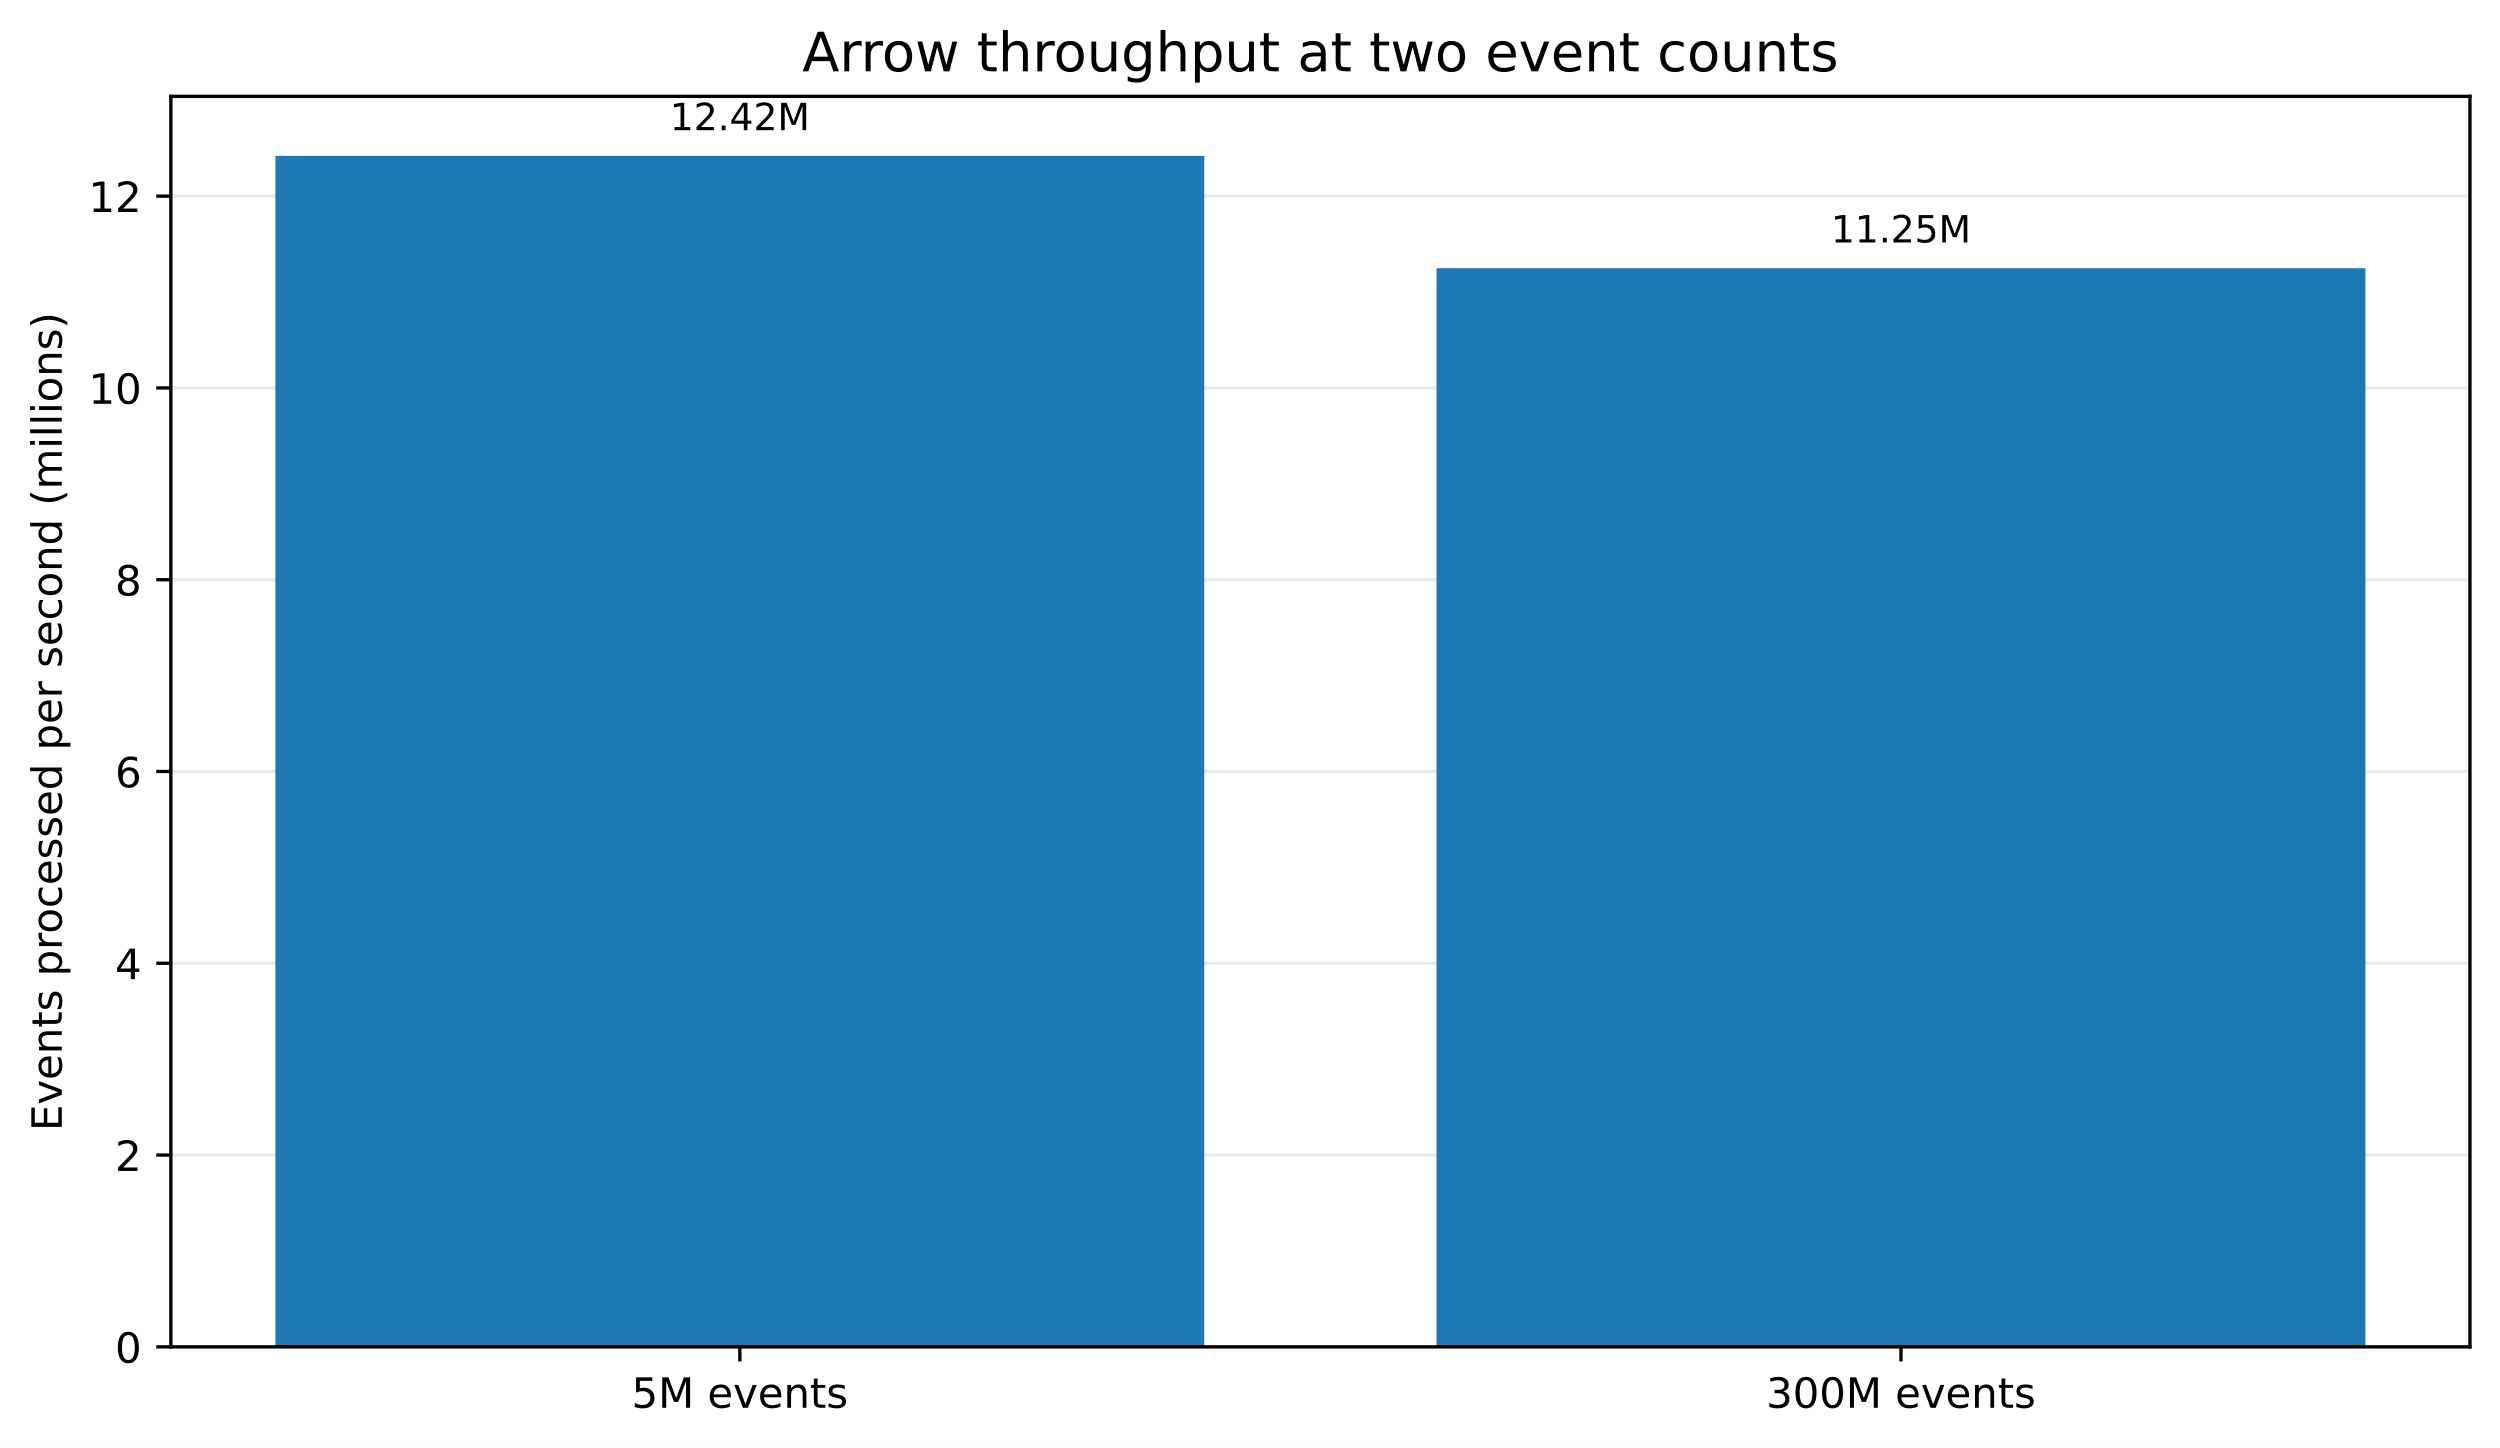
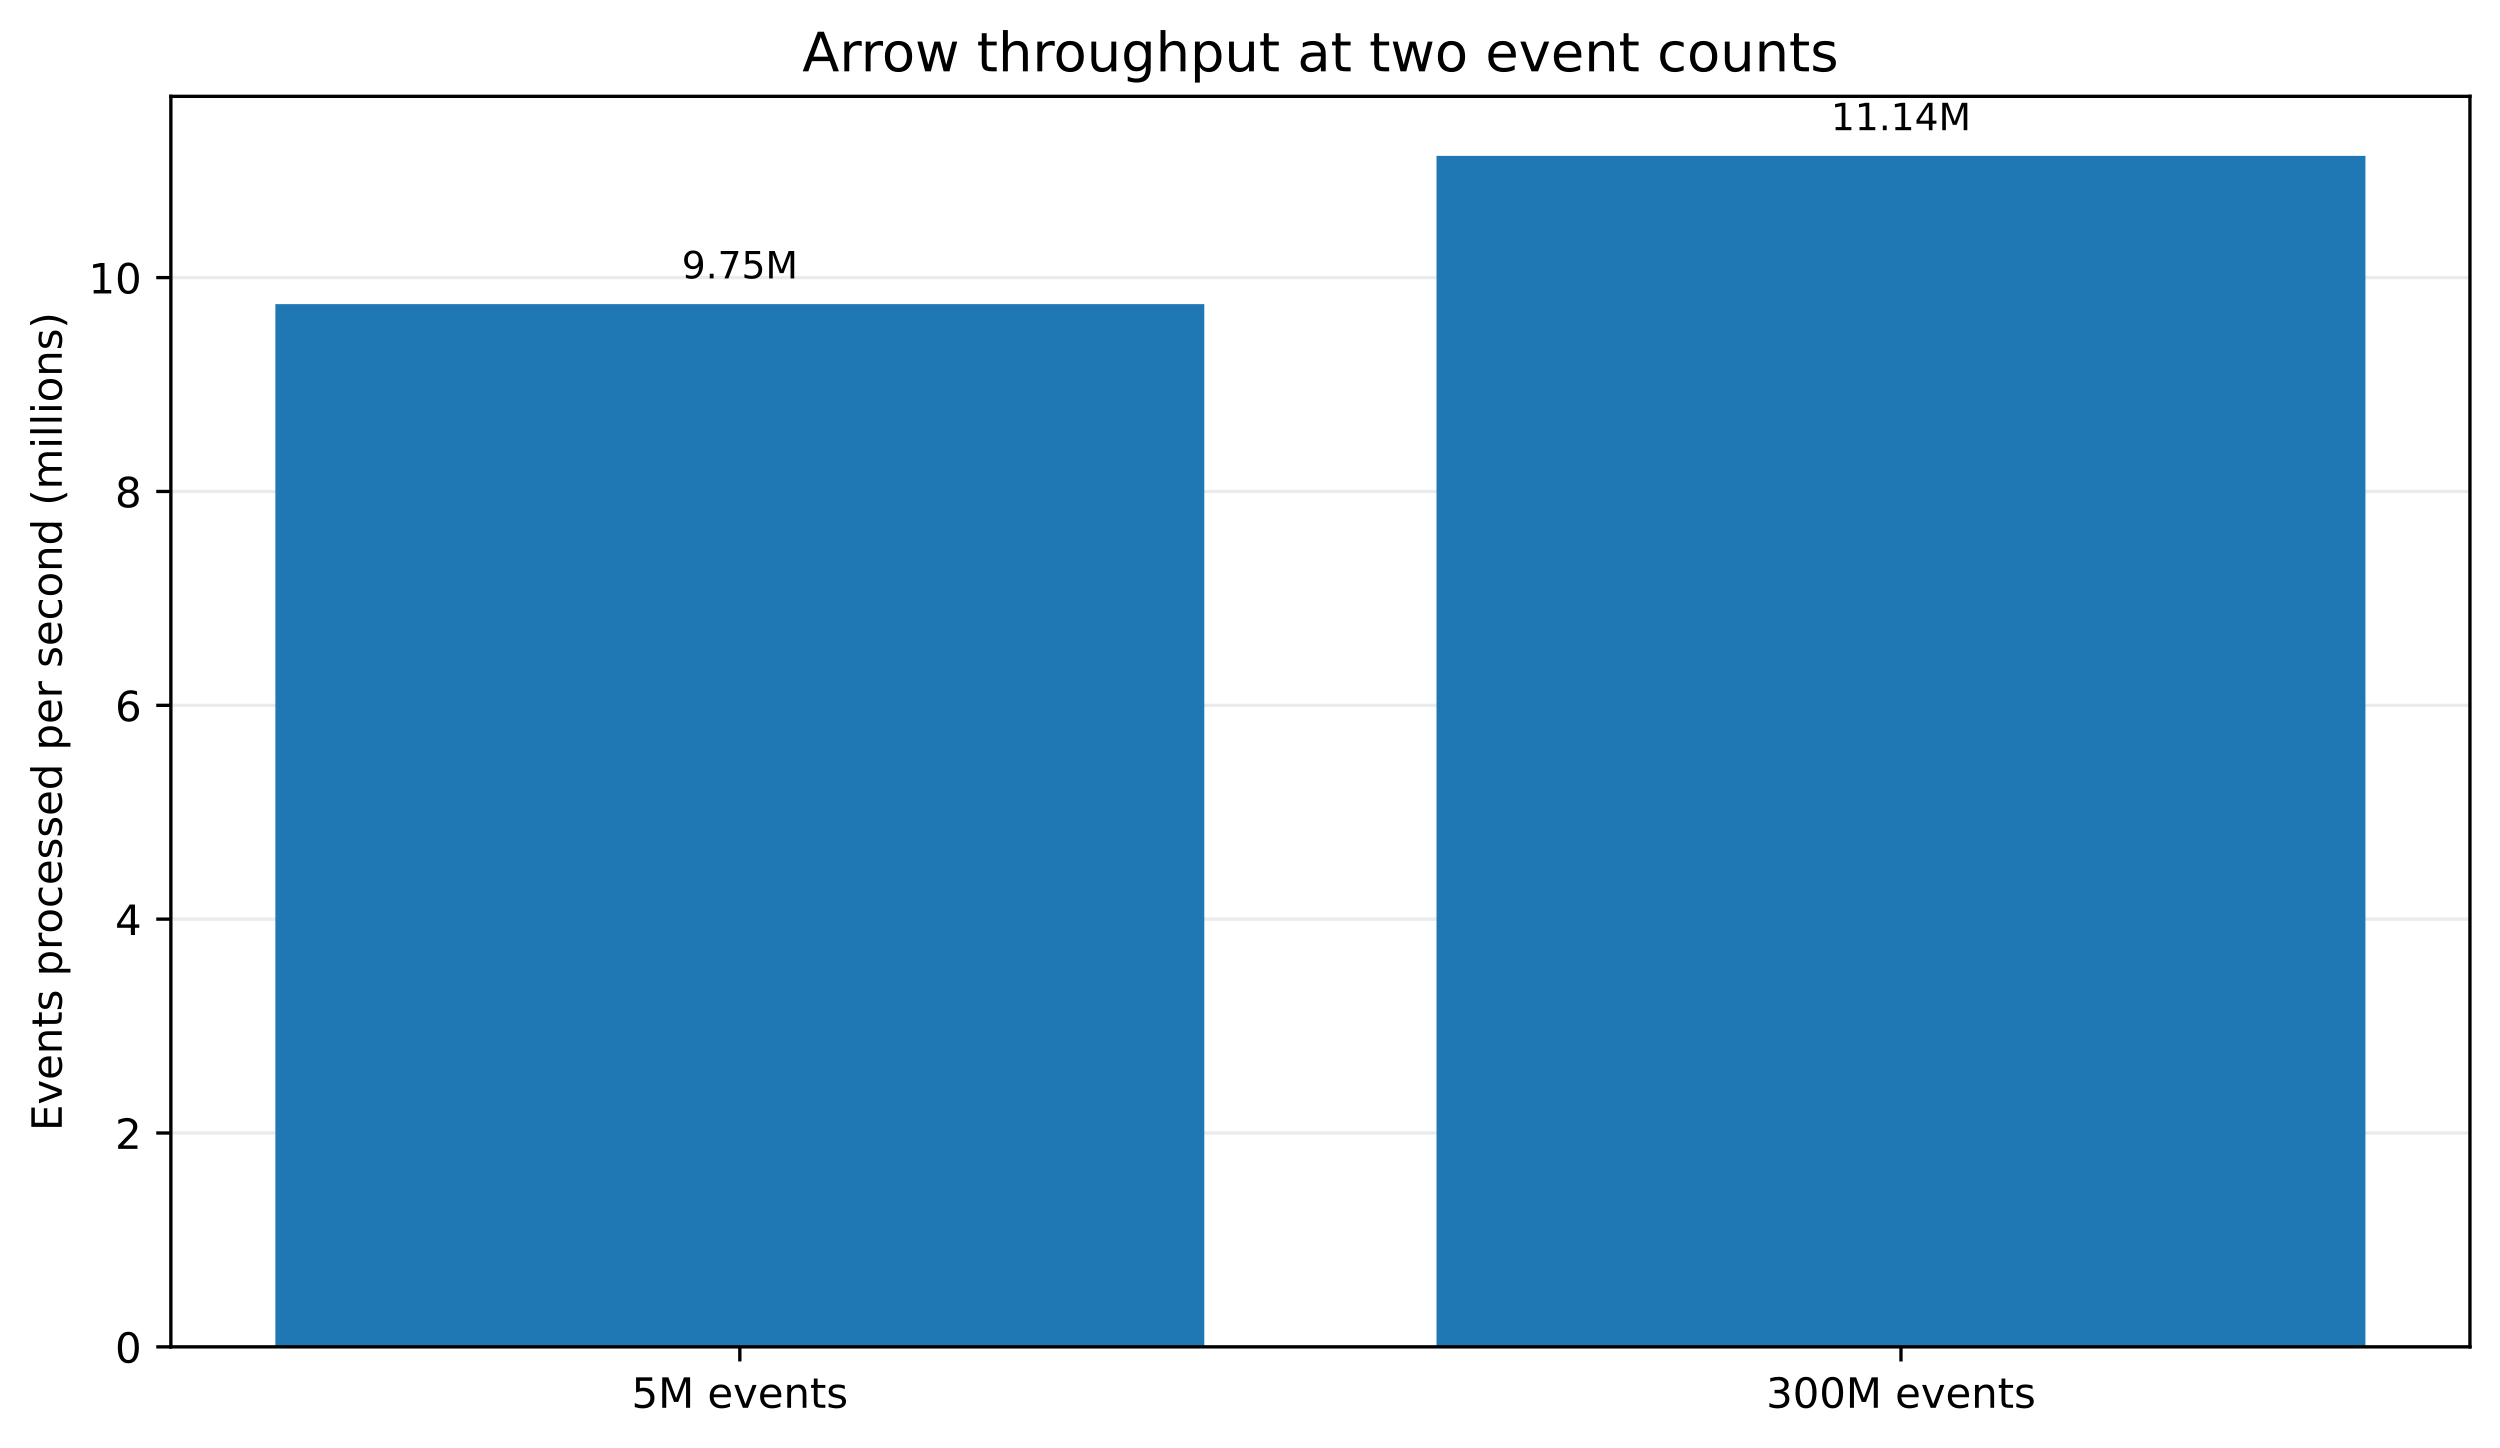
<svg xmlns="http://www.w3.org/2000/svg" xmlns:xlink="http://www.w3.org/1999/xlink" width="598.8pt" height="346.8pt" viewBox="0 0 598.8 346.8" version="1.1">
  <defs>
    <style type="text/css">*{stroke-linejoin: round; stroke-linecap: butt}</style>
  </defs>
  <g id="figure_1">
    <g id="patch_1">
      <path d="M 0 346.8  L 598.8 346.8  L 598.8 0  L 0 0  z " style="fill: #ffffff" />
    </g>
    <g id="axes_1">
      <g id="patch_2">
        <path d="M 40.926 322.6  L 591.6 322.6  L 591.6 23.078  L 40.926 23.078  z " style="fill: #ffffff" />
      </g>
      <g id="matplotlib.axis_1">
        <g id="xtick_1">
          <g id="line2d_1">
            <defs>
              <path id="m85c63ea4f3" d="M 0 0  L 0 3.5  " style="stroke: #000000; stroke-width: 0.8" />
            </defs>
            <g>
              <use xlink:href="#m85c63ea4f3" x="177.204" y="322.6" style="stroke: #000000; stroke-width: 0.8" />
            </g>
          </g>
          <g id="text_1">
            <text style="font-size: 10px; font-family: 'DejaVu Sans', 'Bitstream Vera Sans', 'Computer Modern Sans Serif', 'Lucida Grande', 'Verdana', 'Geneva', 'Lucid', 'Arial', 'Helvetica', 'Avant Garde', sans-serif; text-anchor: middle" x="177.204" y="337.197" transform="rotate(-0 177.2036 337.1972)">5M events</text>
          </g>
        </g>
        <g id="xtick_2">
          <g id="line2d_2">
            <g>
              <use xlink:href="#m85c63ea4f3" x="455.322" y="322.6" style="stroke: #000000; stroke-width: 0.8" />
            </g>
          </g>
          <g id="text_2">
            <text style="font-size: 10px; font-family: 'DejaVu Sans', 'Bitstream Vera Sans', 'Computer Modern Sans Serif', 'Lucida Grande', 'Verdana', 'Geneva', 'Lucid', 'Arial', 'Helvetica', 'Avant Garde', sans-serif; text-anchor: middle" x="455.322" y="337.197" transform="rotate(-0 455.3217 337.1972)">300M events</text>
          </g>
        </g>
      </g>
      <g id="matplotlib.axis_2">
        <g id="ytick_1">
          <g id="line2d_3">
            <path d="M 40.926 322.6  L 591.6 322.6  " clip-path="url(#p5d6ec2a39c)" style="fill: none; stroke: #b0b0b0; stroke-opacity: 0.25; stroke-width: 0.8; stroke-linecap: square" />
          </g>
          <g id="line2d_4">
            <defs>
              <path id="m4f4d7c5165" d="M 0 0  L -3.5 0  " style="stroke: #000000; stroke-width: 0.8" />
            </defs>
            <g>
              <use xlink:href="#m4f4d7c5165" x="40.926" y="322.6" style="stroke: #000000; stroke-width: 0.8" />
            </g>
          </g>
          <g id="text_3">
            <text style="font-size: 10px; font-family: 'DejaVu Sans', 'Bitstream Vera Sans', 'Computer Modern Sans Serif', 'Lucida Grande', 'Verdana', 'Geneva', 'Lucid', 'Arial', 'Helvetica', 'Avant Garde', sans-serif; text-anchor: end" x="33.926" y="326.398" transform="rotate(-0 33.92578 326.3983)">0</text>
          </g>
        </g>
        <g id="ytick_2">
          <g id="line2d_5">
-             <path d="M 40.926 276.662  L 591.6 276.662  " clip-path="url(#p5d6ec2a39c)" style="fill: none; stroke: #b0b0b0; stroke-opacity: 0.25; stroke-width: 0.8; stroke-linecap: square" />
+             <path d="M 40.926 271.378  L 591.6 271.378  " clip-path="url(#p5d6ec2a39c)" style="fill: none; stroke: #b0b0b0; stroke-opacity: 0.25; stroke-width: 0.8; stroke-linecap: square" />
          </g>
          <g id="line2d_6">
            <g>
-               <use xlink:href="#m4f4d7c5165" x="40.926" y="276.662" style="stroke: #000000; stroke-width: 0.8" />
+               <use xlink:href="#m4f4d7c5165" x="40.926" y="271.378" style="stroke: #000000; stroke-width: 0.8" />
            </g>
          </g>
          <g id="text_4">
-             <text style="font-size: 10px; font-family: 'DejaVu Sans', 'Bitstream Vera Sans', 'Computer Modern Sans Serif', 'Lucida Grande', 'Verdana', 'Geneva', 'Lucid', 'Arial', 'Helvetica', 'Avant Garde', sans-serif; text-anchor: end" x="33.926" y="280.461" transform="rotate(-0 33.92578 280.4613)">2</text>
+             <text style="font-size: 10px; font-family: 'DejaVu Sans', 'Bitstream Vera Sans', 'Computer Modern Sans Serif', 'Lucida Grande', 'Verdana', 'Geneva', 'Lucid', 'Arial', 'Helvetica', 'Avant Garde', sans-serif; text-anchor: end" x="33.926" y="275.177" transform="rotate(-0 33.92578 275.1773)">2</text>
          </g>
        </g>
        <g id="ytick_3">
          <g id="line2d_7">
-             <path d="M 40.926 230.725  L 591.6 230.725  " clip-path="url(#p5d6ec2a39c)" style="fill: none; stroke: #b0b0b0; stroke-opacity: 0.25; stroke-width: 0.8; stroke-linecap: square" />
+             <path d="M 40.926 220.157  L 591.6 220.157  " clip-path="url(#p5d6ec2a39c)" style="fill: none; stroke: #b0b0b0; stroke-opacity: 0.25; stroke-width: 0.8; stroke-linecap: square" />
          </g>
          <g id="line2d_8">
            <g>
-               <use xlink:href="#m4f4d7c5165" x="40.926" y="230.725" style="stroke: #000000; stroke-width: 0.8" />
+               <use xlink:href="#m4f4d7c5165" x="40.926" y="220.157" style="stroke: #000000; stroke-width: 0.8" />
            </g>
          </g>
          <g id="text_5">
-             <text style="font-size: 10px; font-family: 'DejaVu Sans', 'Bitstream Vera Sans', 'Computer Modern Sans Serif', 'Lucida Grande', 'Verdana', 'Geneva', 'Lucid', 'Arial', 'Helvetica', 'Avant Garde', sans-serif; text-anchor: end" x="33.926" y="234.524" transform="rotate(-0 33.92578 234.5243)">4</text>
+             <text style="font-size: 10px; font-family: 'DejaVu Sans', 'Bitstream Vera Sans', 'Computer Modern Sans Serif', 'Lucida Grande', 'Verdana', 'Geneva', 'Lucid', 'Arial', 'Helvetica', 'Avant Garde', sans-serif; text-anchor: end" x="33.926" y="223.956" transform="rotate(-0 33.92578 223.9563)">4</text>
          </g>
        </g>
        <g id="ytick_4">
          <g id="line2d_9">
-             <path d="M 40.926 184.788  L 591.6 184.788  " clip-path="url(#p5d6ec2a39c)" style="fill: none; stroke: #b0b0b0; stroke-opacity: 0.25; stroke-width: 0.8; stroke-linecap: square" />
+             <path d="M 40.926 168.936  L 591.6 168.936  " clip-path="url(#p5d6ec2a39c)" style="fill: none; stroke: #b0b0b0; stroke-opacity: 0.25; stroke-width: 0.8; stroke-linecap: square" />
          </g>
          <g id="line2d_10">
            <g>
-               <use xlink:href="#m4f4d7c5165" x="40.926" y="184.788" style="stroke: #000000; stroke-width: 0.8" />
+               <use xlink:href="#m4f4d7c5165" x="40.926" y="168.936" style="stroke: #000000; stroke-width: 0.8" />
            </g>
          </g>
          <g id="text_6">
-             <text style="font-size: 10px; font-family: 'DejaVu Sans', 'Bitstream Vera Sans', 'Computer Modern Sans Serif', 'Lucida Grande', 'Verdana', 'Geneva', 'Lucid', 'Arial', 'Helvetica', 'Avant Garde', sans-serif; text-anchor: end" x="33.926" y="188.587" transform="rotate(-0 33.92578 188.5873)">6</text>
+             <text style="font-size: 10px; font-family: 'DejaVu Sans', 'Bitstream Vera Sans', 'Computer Modern Sans Serif', 'Lucida Grande', 'Verdana', 'Geneva', 'Lucid', 'Arial', 'Helvetica', 'Avant Garde', sans-serif; text-anchor: end" x="33.926" y="172.735" transform="rotate(-0 33.92578 172.7352)">6</text>
          </g>
        </g>
        <g id="ytick_5">
          <g id="line2d_11">
-             <path d="M 40.926 138.851  L 591.6 138.851  " clip-path="url(#p5d6ec2a39c)" style="fill: none; stroke: #b0b0b0; stroke-opacity: 0.25; stroke-width: 0.8; stroke-linecap: square" />
+             <path d="M 40.926 117.715  L 591.6 117.715  " clip-path="url(#p5d6ec2a39c)" style="fill: none; stroke: #b0b0b0; stroke-opacity: 0.25; stroke-width: 0.8; stroke-linecap: square" />
          </g>
          <g id="line2d_12">
            <g>
-               <use xlink:href="#m4f4d7c5165" x="40.926" y="138.851" style="stroke: #000000; stroke-width: 0.8" />
+               <use xlink:href="#m4f4d7c5165" x="40.926" y="117.715" style="stroke: #000000; stroke-width: 0.8" />
            </g>
          </g>
          <g id="text_7">
-             <text style="font-size: 10px; font-family: 'DejaVu Sans', 'Bitstream Vera Sans', 'Computer Modern Sans Serif', 'Lucida Grande', 'Verdana', 'Geneva', 'Lucid', 'Arial', 'Helvetica', 'Avant Garde', sans-serif; text-anchor: end" x="33.926" y="142.65" transform="rotate(-0 33.92578 142.6502)">8</text>
+             <text style="font-size: 10px; font-family: 'DejaVu Sans', 'Bitstream Vera Sans', 'Computer Modern Sans Serif', 'Lucida Grande', 'Verdana', 'Geneva', 'Lucid', 'Arial', 'Helvetica', 'Avant Garde', sans-serif; text-anchor: end" x="33.926" y="121.514" transform="rotate(-0 33.92578 121.5142)">8</text>
          </g>
        </g>
        <g id="ytick_6">
          <g id="line2d_13">
-             <path d="M 40.926 92.914  L 591.6 92.914  " clip-path="url(#p5d6ec2a39c)" style="fill: none; stroke: #b0b0b0; stroke-opacity: 0.25; stroke-width: 0.8; stroke-linecap: square" />
+             <path d="M 40.926 66.494  L 591.6 66.494  " clip-path="url(#p5d6ec2a39c)" style="fill: none; stroke: #b0b0b0; stroke-opacity: 0.25; stroke-width: 0.8; stroke-linecap: square" />
          </g>
          <g id="line2d_14">
            <g>
-               <use xlink:href="#m4f4d7c5165" x="40.926" y="92.914" style="stroke: #000000; stroke-width: 0.8" />
+               <use xlink:href="#m4f4d7c5165" x="40.926" y="66.494" style="stroke: #000000; stroke-width: 0.8" />
            </g>
          </g>
          <g id="text_8">
-             <text style="font-size: 10px; font-family: 'DejaVu Sans', 'Bitstream Vera Sans', 'Computer Modern Sans Serif', 'Lucida Grande', 'Verdana', 'Geneva', 'Lucid', 'Arial', 'Helvetica', 'Avant Garde', sans-serif; text-anchor: end" x="33.926" y="96.713" transform="rotate(-0 33.92578 96.71319)">10</text>
+             <text style="font-size: 10px; font-family: 'DejaVu Sans', 'Bitstream Vera Sans', 'Computer Modern Sans Serif', 'Lucida Grande', 'Verdana', 'Geneva', 'Lucid', 'Arial', 'Helvetica', 'Avant Garde', sans-serif; text-anchor: end" x="33.926" y="70.293" transform="rotate(-0 33.92578 70.29315)">10</text>
          </g>
        </g>
-         <g id="ytick_7">
-           <g id="line2d_15">
-             <path d="M 40.926 46.977  L 591.6 46.977  " clip-path="url(#p5d6ec2a39c)" style="fill: none; stroke: #b0b0b0; stroke-opacity: 0.25; stroke-width: 0.8; stroke-linecap: square" />
-           </g>
-           <g id="line2d_16">
-             <g>
-               <use xlink:href="#m4f4d7c5165" x="40.926" y="46.977" style="stroke: #000000; stroke-width: 0.8" />
-             </g>
-           </g>
-           <g id="text_9">
-             <text style="font-size: 10px; font-family: 'DejaVu Sans', 'Bitstream Vera Sans', 'Computer Modern Sans Serif', 'Lucida Grande', 'Verdana', 'Geneva', 'Lucid', 'Arial', 'Helvetica', 'Avant Garde', sans-serif; text-anchor: end" x="33.926" y="50.776" transform="rotate(-0 33.92578 50.77615)">12</text>
-           </g>
-         </g>
-         <g id="text_10">
+         <g id="text_9">
          <text style="font-size: 10px; font-family: 'DejaVu Sans', 'Bitstream Vera Sans', 'Computer Modern Sans Serif', 'Lucida Grande', 'Verdana', 'Geneva', 'Lucid', 'Arial', 'Helvetica', 'Avant Garde', sans-serif; text-anchor: middle" x="14.798" y="172.839" transform="rotate(-90 14.79844 172.8387)">Events processed per second (millions)</text>
        </g>
      </g>
      <g id="patch_3">
-         <path d="M 65.956 322.6  L 288.451 322.6  L 288.451 37.341  L 65.956 37.341  z " clip-path="url(#p5d6ec2a39c)" style="fill: #1f77b4" />
+         <path d="M 65.956 322.6  L 288.451 322.6  L 288.451 72.841  L 65.956 72.841  z " clip-path="url(#p5d6ec2a39c)" style="fill: #1f77b4" />
      </g>
      <g id="patch_4">
-         <path d="M 344.074 322.6  L 566.569 322.6  L 566.569 64.236  L 344.074 64.236  z " clip-path="url(#p5d6ec2a39c)" style="fill: #1f77b4" />
+         <path d="M 344.074 322.6  L 566.569 322.6  L 566.569 37.341  L 344.074 37.341  z " clip-path="url(#p5d6ec2a39c)" style="fill: #1f77b4" />
      </g>
      <g id="patch_5">
        <path d="M 40.926 322.6  L 40.926 23.078  " style="fill: none; stroke: #000000; stroke-width: 0.8; stroke-linejoin: miter; stroke-linecap: square" />
      </g>
      <g id="patch_6">
        <path d="M 591.6 322.6  L 591.6 23.078  " style="fill: none; stroke: #000000; stroke-width: 0.8; stroke-linejoin: miter; stroke-linecap: square" />
      </g>
      <g id="patch_7">
        <path d="M 40.926 322.6  L 591.6 322.6  " style="fill: none; stroke: #000000; stroke-width: 0.8; stroke-linejoin: miter; stroke-linecap: square" />
      </g>
      <g id="patch_8">
        <path d="M 40.926 23.078  L 591.6 23.078  " style="fill: none; stroke: #000000; stroke-width: 0.8; stroke-linejoin: miter; stroke-linecap: square" />
      </g>
+       <g id="text_10">
+         <text style="font-size: 9px; font-family: 'DejaVu Sans', 'Bitstream Vera Sans', 'Computer Modern Sans Serif', 'Lucida Grande', 'Verdana', 'Geneva', 'Lucid', 'Arial', 'Helvetica', 'Avant Garde', sans-serif; text-anchor: middle" x="177.204" y="66.679" transform="rotate(-0 177.2036 66.67873)">9.75M</text>
+       </g>
      <g id="text_11">
-         <text style="font-size: 9px; font-family: 'DejaVu Sans', 'Bitstream Vera Sans', 'Computer Modern Sans Serif', 'Lucida Grande', 'Verdana', 'Geneva', 'Lucid', 'Arial', 'Helvetica', 'Avant Garde', sans-serif; text-anchor: middle" x="177.204" y="31.179" transform="rotate(-0 177.2036 31.17879)">12.42M</text>
+         <text style="font-size: 9px; font-family: 'DejaVu Sans', 'Bitstream Vera Sans', 'Computer Modern Sans Serif', 'Lucida Grande', 'Verdana', 'Geneva', 'Lucid', 'Arial', 'Helvetica', 'Avant Garde', sans-serif; text-anchor: middle" x="455.322" y="31.179" transform="rotate(-0 455.3217 31.17879)">11.14M</text>
      </g>
      <g id="text_12">
-         <text style="font-size: 9px; font-family: 'DejaVu Sans', 'Bitstream Vera Sans', 'Computer Modern Sans Serif', 'Lucida Grande', 'Verdana', 'Geneva', 'Lucid', 'Arial', 'Helvetica', 'Avant Garde', sans-serif; text-anchor: middle" x="455.322" y="58.074" transform="rotate(-0 455.3217 58.07426)">11.25M</text>
-       </g>
-       <g id="text_13">
        <text style="font-size: 13px; font-family: 'DejaVu Sans', 'Bitstream Vera Sans', 'Computer Modern Sans Serif', 'Lucida Grande', 'Verdana', 'Geneva', 'Lucid', 'Arial', 'Helvetica', 'Avant Garde', sans-serif; text-anchor: middle" x="316.263" y="17.078" transform="rotate(-0 316.2627 17.07797)">Arrow throughput at two event counts</text>
      </g>
    </g>
  </g>
  <defs>
    <clipPath id="p5d6ec2a39c">
      <rect x="40.926" y="23.078" width="550.674" height="299.522" />
    </clipPath>
  </defs>
</svg>
